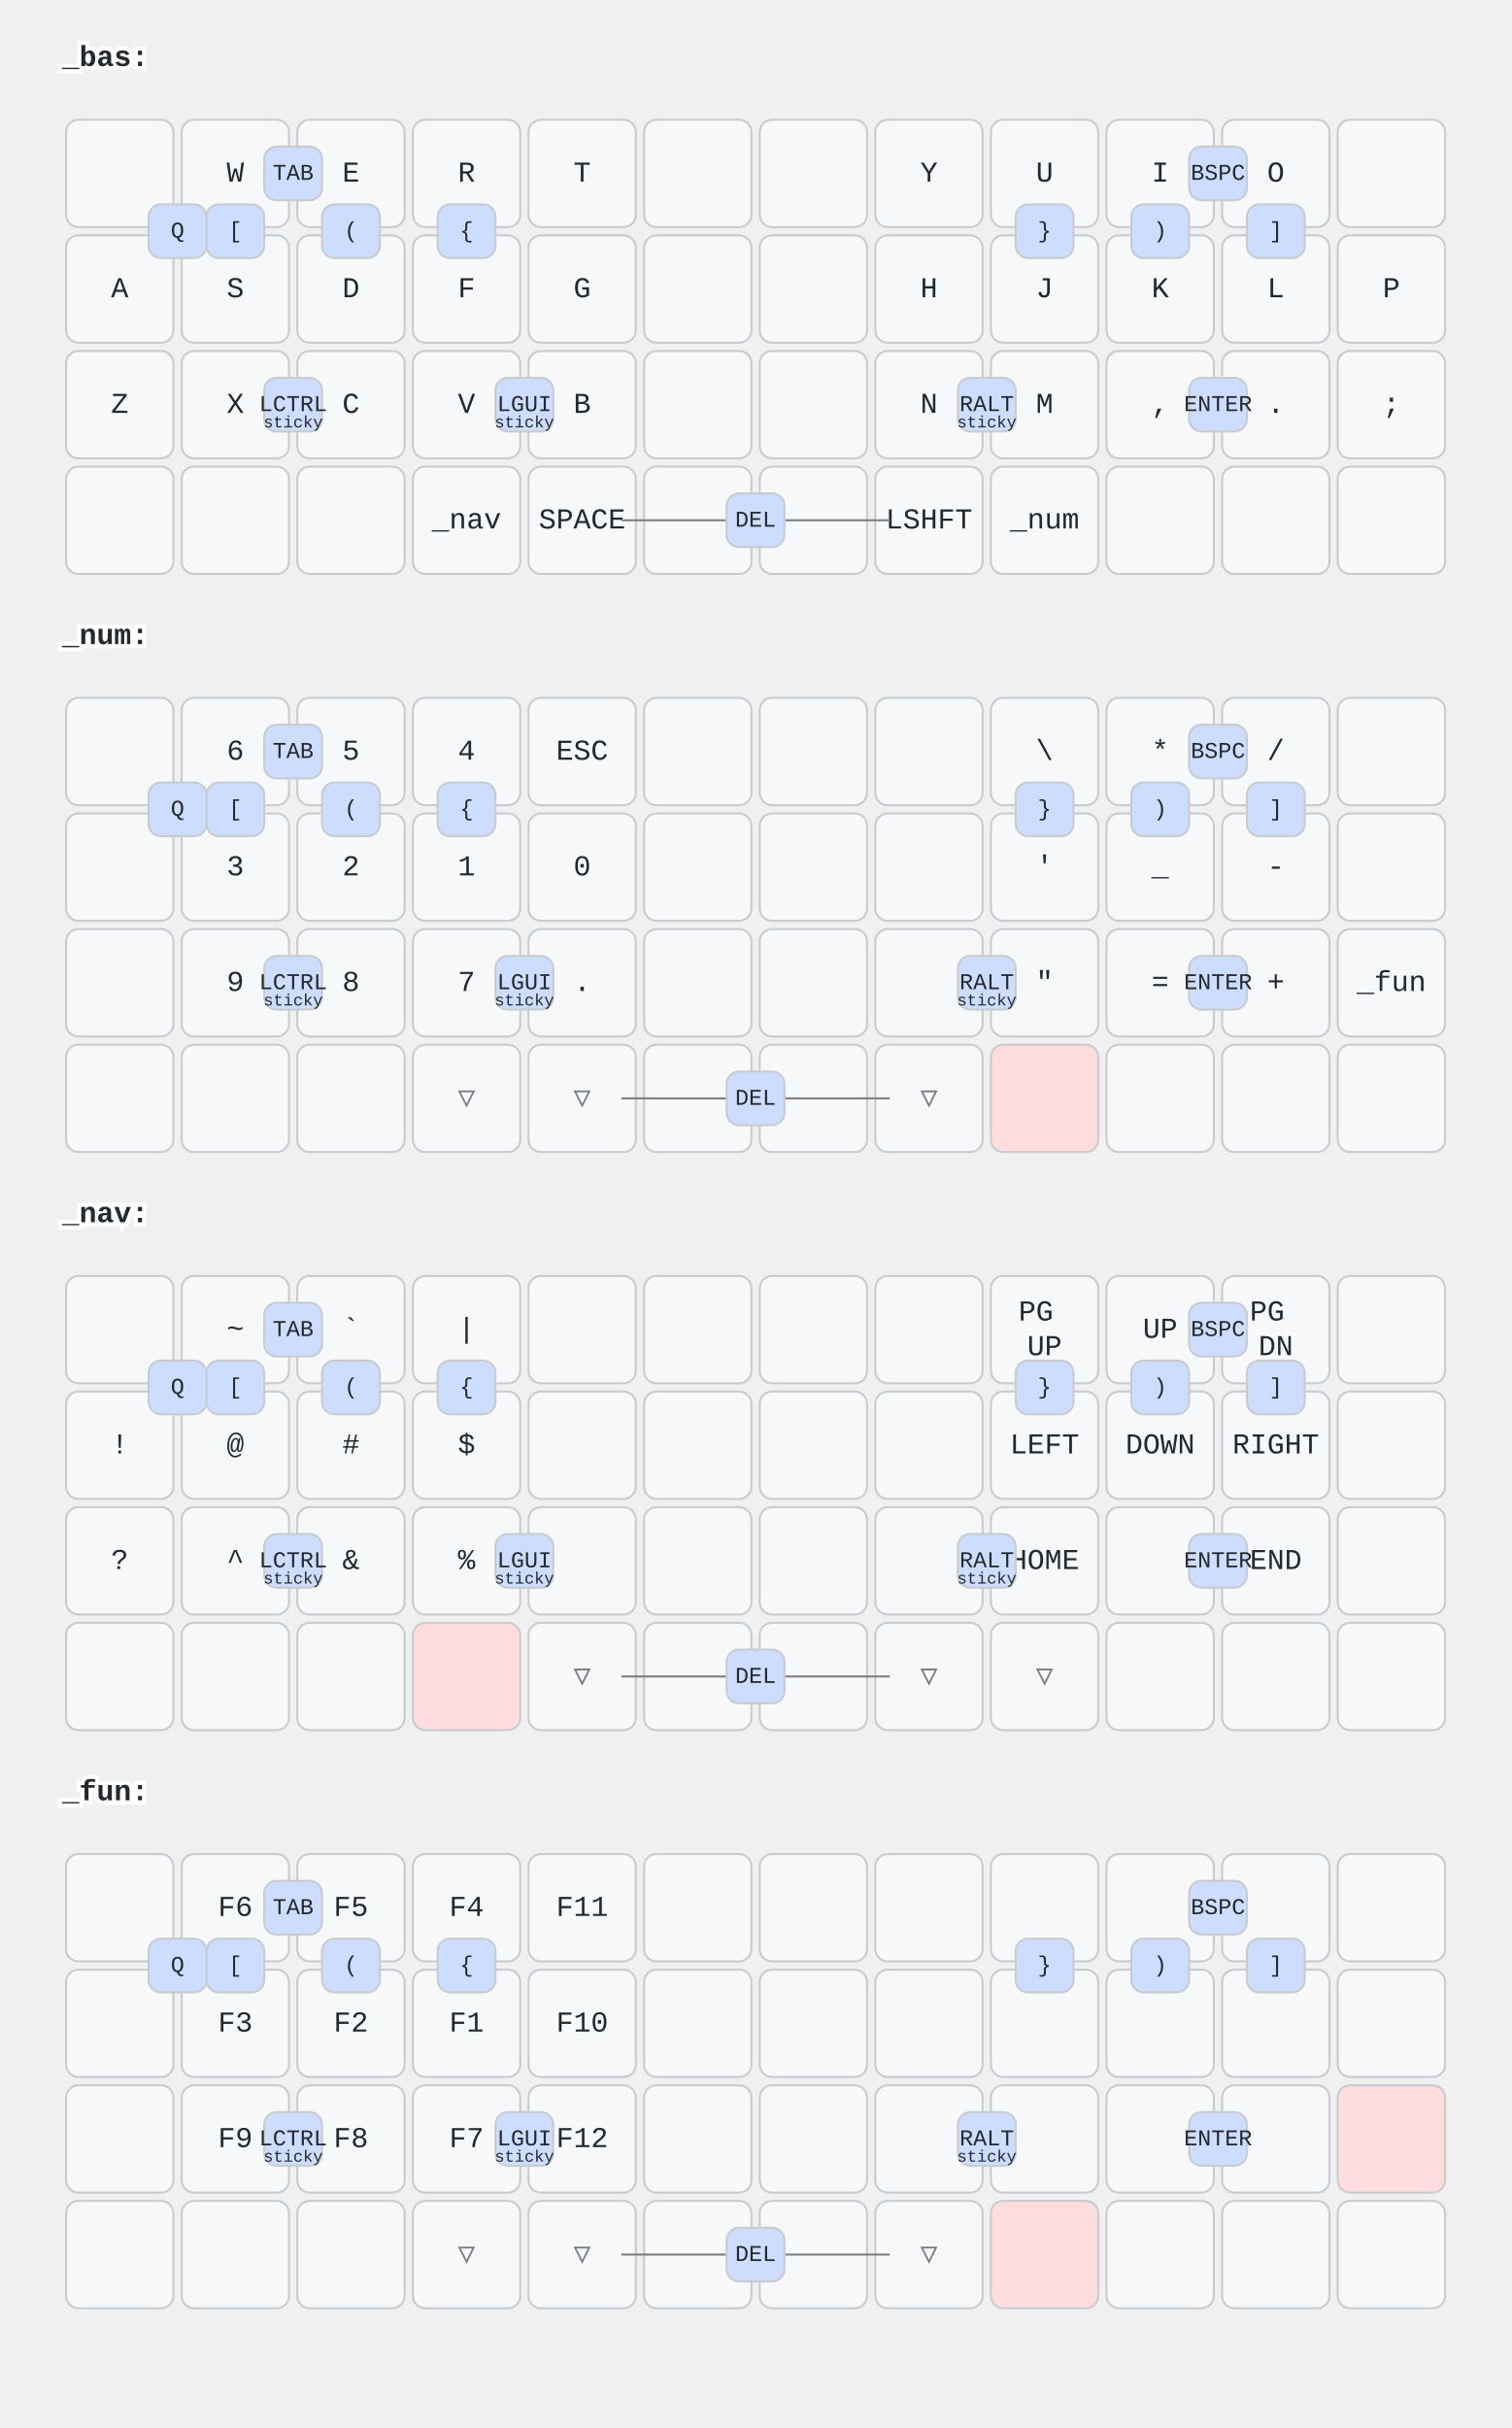
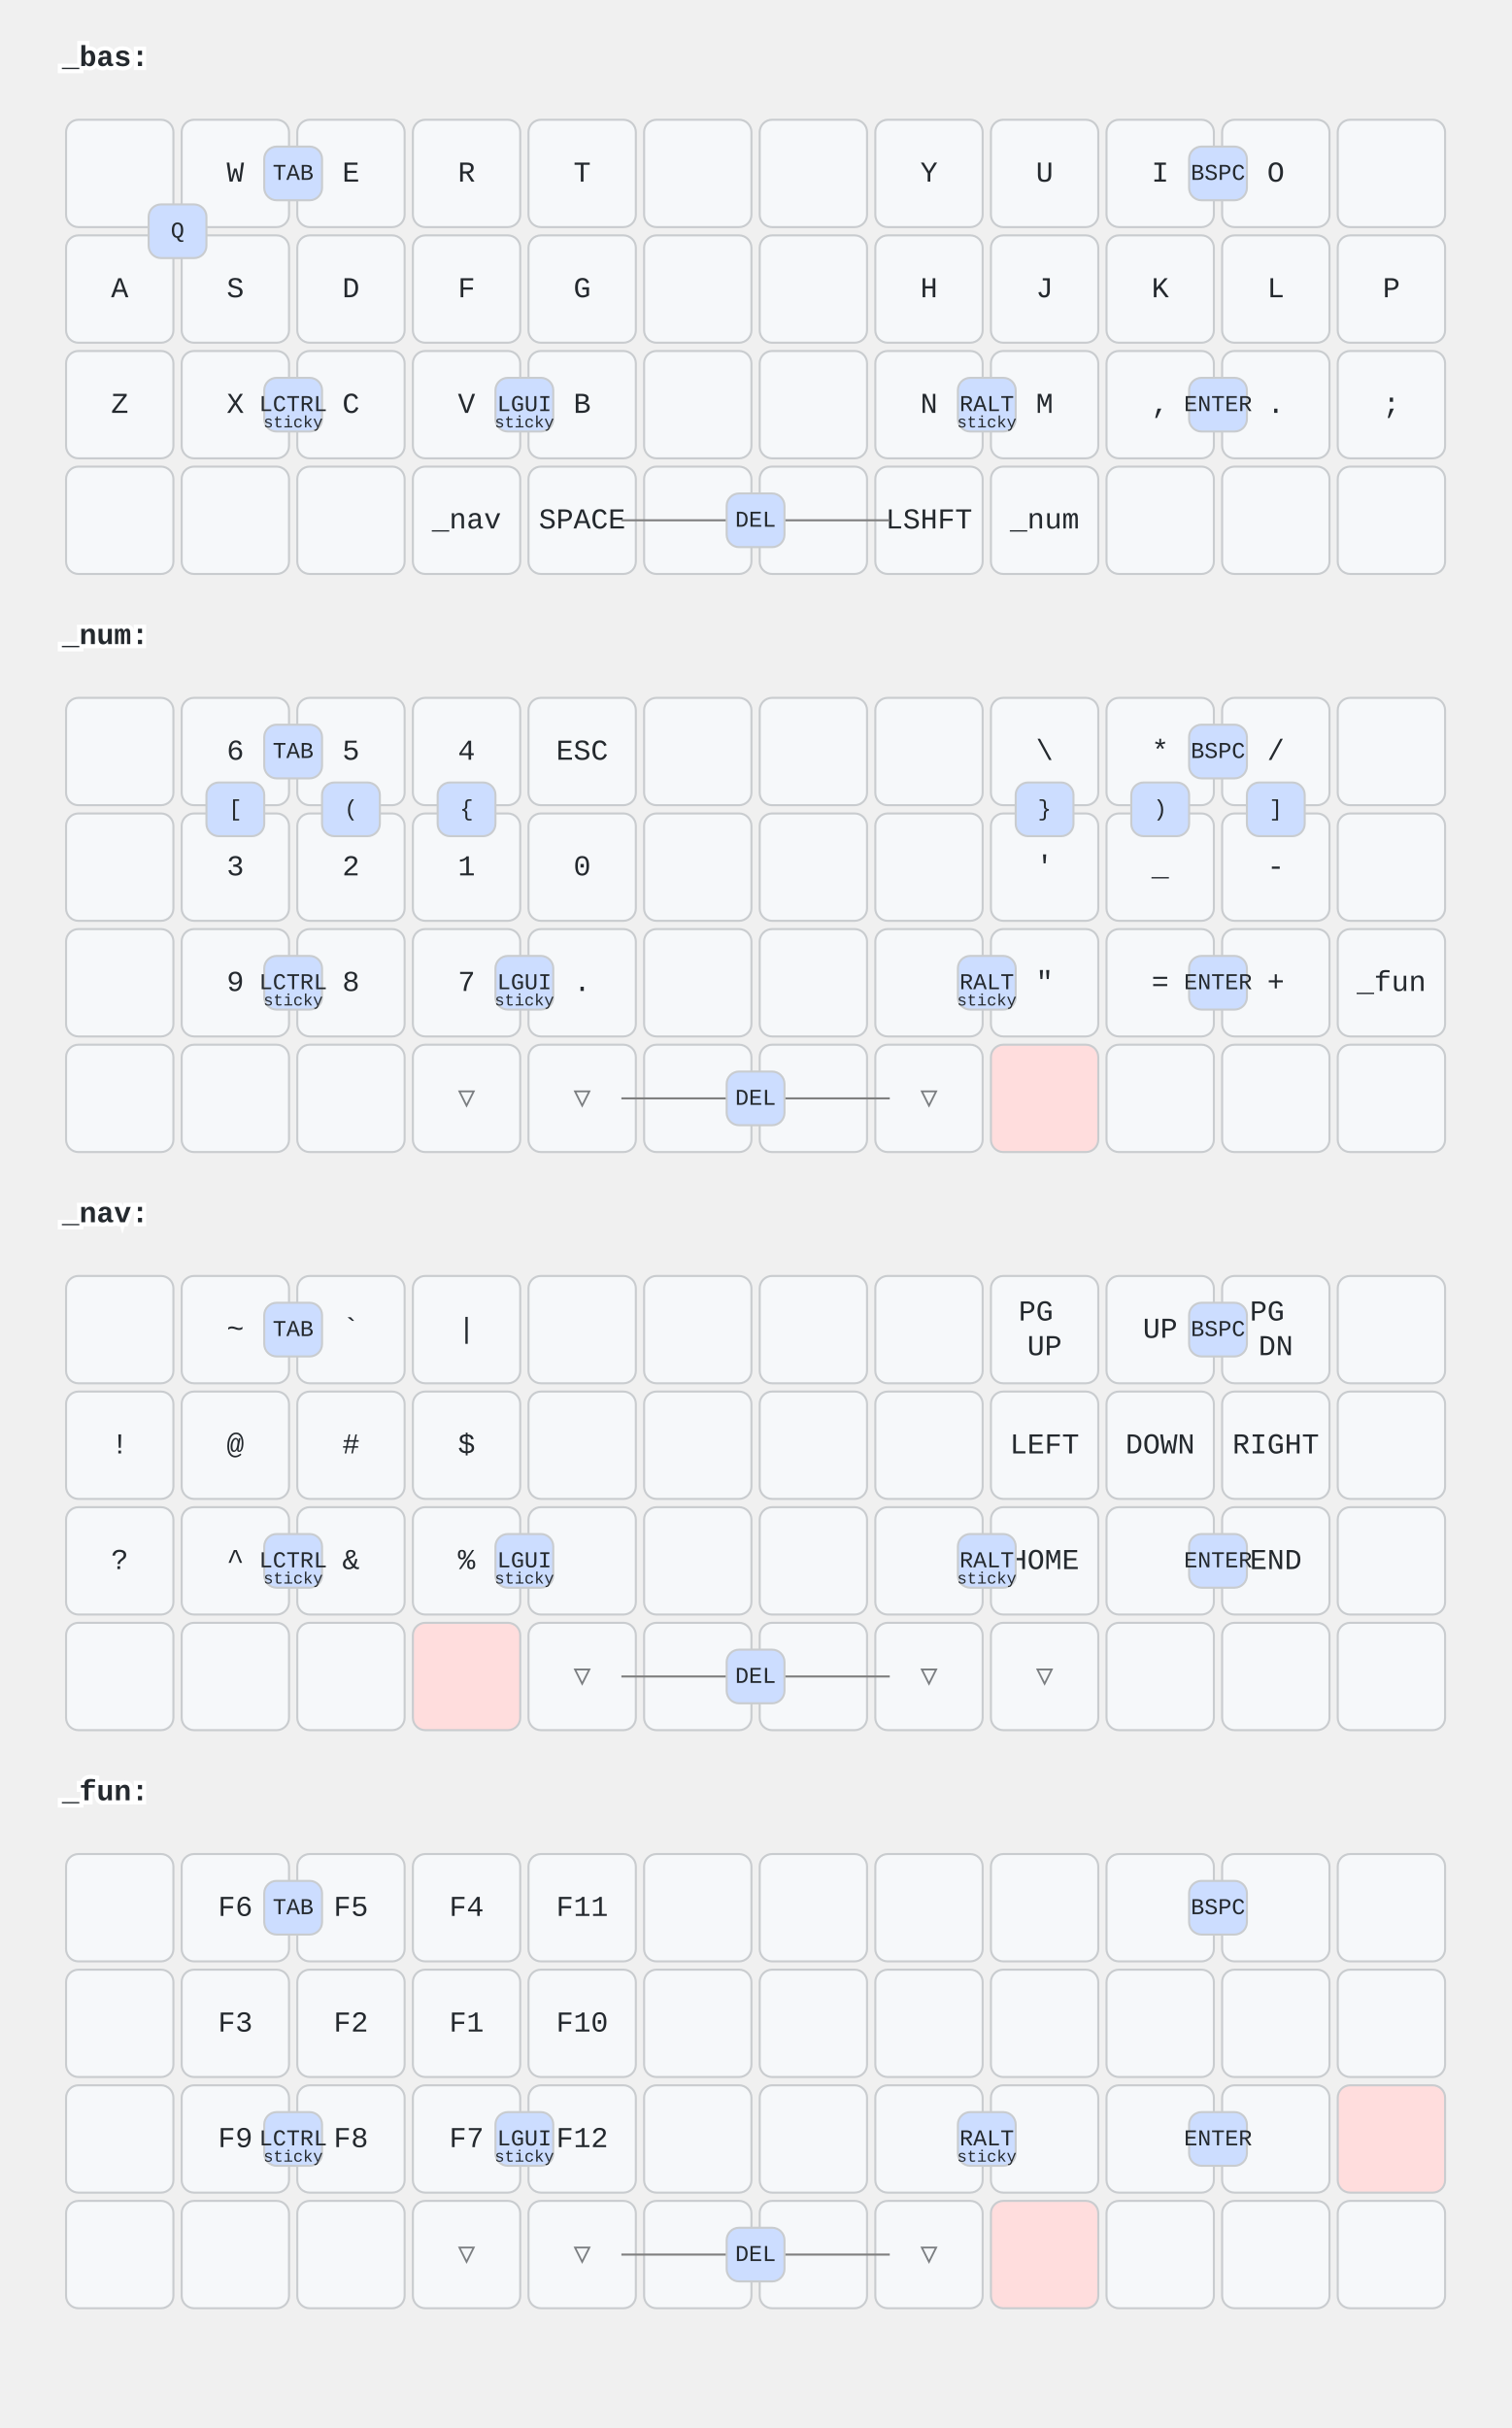
<svg xmlns="http://www.w3.org/2000/svg" width="732" height="1176" viewBox="0 0 732 1176" class="keymap">
  <style>/* inherit to force styles through use tags */
svg path {
    fill: inherit;
}

/* font and background color specifications */
svg.keymap {
    font-family: SFMono-Regular,Consolas,Liberation Mono,Menlo,monospace;
    font-size: 14px;
    font-kerning: normal;
    text-rendering: optimizeLegibility;
    fill: #24292e;
}

/* default key styling */
rect.key {
    fill: #f6f8fa;
}

rect.key, rect.combo {
    stroke: #c9cccf;
    stroke-width: 1;
}

/* default key side styling, only used is draw_key_sides is set */
rect.side {
    filter: brightness(90%);
}

/* color accent for combo boxes */
rect.combo, rect.combo-separate {
    fill: #cdf;
}

/* color accent for held keys */
rect.held, rect.combo.held {
    fill: #fdd;
}

/* color accent for ghost (optional) keys */
rect.ghost, rect.combo.ghost {
    stroke-dasharray: 4, 4;
    stroke-width: 2;
}

text {
    text-anchor: middle;
    dominant-baseline: middle;
}

/* styling for layer labels */
text.label {
    font-weight: bold;
    text-anchor: start;
    stroke: white;
    stroke-width: 4;
    paint-order: stroke;
}

/* styling for optional footer */
text.footer {
    text-anchor: end;
    dominant-baseline: auto;
    stroke: white;
    stroke-width: 4;
    paint-order: stroke;
}

/* styling for combo tap, and key hold/shifted label text */
text.combo, text.hold, text.shifted {
    font-size: 11px;
}

text.hold {
    text-anchor: middle;
    dominant-baseline: auto;
}

text.shifted {
    text-anchor: middle;
    dominant-baseline: hanging;
}

/* styling for hold/shifted label text in combo box */
text.combo.hold, text.combo.shifted {
    font-size: 8px;
}

/* lighter symbol for transparent keys */
text.trans {
    fill: #7b7e81;
}

/* styling for combo dendrons */
path.combo {
    stroke-width: 1;
    stroke: gray;
    fill: none;
}

/* Start Tabler Icons Cleanup */
/* cannot use height/width with glyphs */
.icon-tabler &gt; path {
    fill: inherit;
    stroke: inherit;
    stroke-width: 2;
}
/* hide tabler's default box */
.icon-tabler &gt; path[stroke="none"][fill="none"] {
    visibility: hidden;
}
/* End Tabler Icons Cleanup */
</style>
  <g transform="translate(30, 0)" class="layer-_bas">
    <text x="0" y="28" class="label">_bas:</text>
    <g transform="translate(0, 56)">
      <g transform="translate(28, 28)" class="key keypos-0">
        <rect rx="6" ry="6" x="-26" y="-26" width="52" height="52" class="key" />
      </g>
      <g transform="translate(84, 28)" class="key keypos-1">
        <rect rx="6" ry="6" x="-26" y="-26" width="52" height="52" class="key" />
        <text x="0" y="0" class="key tap">W</text>
      </g>
      <g transform="translate(140, 28)" class="key keypos-2">
        <rect rx="6" ry="6" x="-26" y="-26" width="52" height="52" class="key" />
        <text x="0" y="0" class="key tap">E</text>
      </g>
      <g transform="translate(196, 28)" class="key keypos-3">
        <rect rx="6" ry="6" x="-26" y="-26" width="52" height="52" class="key" />
        <text x="0" y="0" class="key tap">R</text>
      </g>
      <g transform="translate(252, 28)" class="key keypos-4">
        <rect rx="6" ry="6" x="-26" y="-26" width="52" height="52" class="key" />
        <text x="0" y="0" class="key tap">T</text>
      </g>
      <g transform="translate(308, 28)" class="key keypos-5">
        <rect rx="6" ry="6" x="-26" y="-26" width="52" height="52" class="key" />
      </g>
      <g transform="translate(364, 28)" class="key keypos-6">
        <rect rx="6" ry="6" x="-26" y="-26" width="52" height="52" class="key" />
      </g>
      <g transform="translate(420, 28)" class="key keypos-7">
        <rect rx="6" ry="6" x="-26" y="-26" width="52" height="52" class="key" />
        <text x="0" y="0" class="key tap">Y</text>
      </g>
      <g transform="translate(476, 28)" class="key keypos-8">
        <rect rx="6" ry="6" x="-26" y="-26" width="52" height="52" class="key" />
        <text x="0" y="0" class="key tap">U</text>
      </g>
      <g transform="translate(532, 28)" class="key keypos-9">
        <rect rx="6" ry="6" x="-26" y="-26" width="52" height="52" class="key" />
        <text x="0" y="0" class="key tap">I</text>
      </g>
      <g transform="translate(588, 28)" class="key keypos-10">
        <rect rx="6" ry="6" x="-26" y="-26" width="52" height="52" class="key" />
        <text x="0" y="0" class="key tap">O</text>
      </g>
      <g transform="translate(644, 28)" class="key keypos-11">
        <rect rx="6" ry="6" x="-26" y="-26" width="52" height="52" class="key" />
      </g>
      <g transform="translate(28, 84)" class="key keypos-12">
        <rect rx="6" ry="6" x="-26" y="-26" width="52" height="52" class="key" />
        <text x="0" y="0" class="key tap">A</text>
      </g>
      <g transform="translate(84, 84)" class="key keypos-13">
        <rect rx="6" ry="6" x="-26" y="-26" width="52" height="52" class="key" />
        <text x="0" y="0" class="key tap">S</text>
      </g>
      <g transform="translate(140, 84)" class="key keypos-14">
        <rect rx="6" ry="6" x="-26" y="-26" width="52" height="52" class="key" />
        <text x="0" y="0" class="key tap">D</text>
      </g>
      <g transform="translate(196, 84)" class="key keypos-15">
        <rect rx="6" ry="6" x="-26" y="-26" width="52" height="52" class="key" />
        <text x="0" y="0" class="key tap">F</text>
      </g>
      <g transform="translate(252, 84)" class="key keypos-16">
        <rect rx="6" ry="6" x="-26" y="-26" width="52" height="52" class="key" />
        <text x="0" y="0" class="key tap">G</text>
      </g>
      <g transform="translate(308, 84)" class="key keypos-17">
        <rect rx="6" ry="6" x="-26" y="-26" width="52" height="52" class="key" />
      </g>
      <g transform="translate(364, 84)" class="key keypos-18">
        <rect rx="6" ry="6" x="-26" y="-26" width="52" height="52" class="key" />
      </g>
      <g transform="translate(420, 84)" class="key keypos-19">
        <rect rx="6" ry="6" x="-26" y="-26" width="52" height="52" class="key" />
        <text x="0" y="0" class="key tap">H</text>
      </g>
      <g transform="translate(476, 84)" class="key keypos-20">
        <rect rx="6" ry="6" x="-26" y="-26" width="52" height="52" class="key" />
        <text x="0" y="0" class="key tap">J</text>
      </g>
      <g transform="translate(532, 84)" class="key keypos-21">
        <rect rx="6" ry="6" x="-26" y="-26" width="52" height="52" class="key" />
        <text x="0" y="0" class="key tap">K</text>
      </g>
      <g transform="translate(588, 84)" class="key keypos-22">
        <rect rx="6" ry="6" x="-26" y="-26" width="52" height="52" class="key" />
        <text x="0" y="0" class="key tap">L</text>
      </g>
      <g transform="translate(644, 84)" class="key keypos-23">
        <rect rx="6" ry="6" x="-26" y="-26" width="52" height="52" class="key" />
        <text x="0" y="0" class="key tap">P</text>
      </g>
      <g transform="translate(28, 140)" class="key keypos-24">
        <rect rx="6" ry="6" x="-26" y="-26" width="52" height="52" class="key" />
        <text x="0" y="0" class="key tap">Z</text>
      </g>
      <g transform="translate(84, 140)" class="key keypos-25">
        <rect rx="6" ry="6" x="-26" y="-26" width="52" height="52" class="key" />
        <text x="0" y="0" class="key tap">X</text>
      </g>
      <g transform="translate(140, 140)" class="key keypos-26">
        <rect rx="6" ry="6" x="-26" y="-26" width="52" height="52" class="key" />
        <text x="0" y="0" class="key tap">C</text>
      </g>
      <g transform="translate(196, 140)" class="key keypos-27">
        <rect rx="6" ry="6" x="-26" y="-26" width="52" height="52" class="key" />
        <text x="0" y="0" class="key tap">V</text>
      </g>
      <g transform="translate(252, 140)" class="key keypos-28">
        <rect rx="6" ry="6" x="-26" y="-26" width="52" height="52" class="key" />
        <text x="0" y="0" class="key tap">B</text>
      </g>
      <g transform="translate(308, 140)" class="key keypos-29">
        <rect rx="6" ry="6" x="-26" y="-26" width="52" height="52" class="key" />
      </g>
      <g transform="translate(364, 140)" class="key keypos-30">
        <rect rx="6" ry="6" x="-26" y="-26" width="52" height="52" class="key" />
      </g>
      <g transform="translate(420, 140)" class="key keypos-31">
        <rect rx="6" ry="6" x="-26" y="-26" width="52" height="52" class="key" />
        <text x="0" y="0" class="key tap">N</text>
      </g>
      <g transform="translate(476, 140)" class="key keypos-32">
        <rect rx="6" ry="6" x="-26" y="-26" width="52" height="52" class="key" />
        <text x="0" y="0" class="key tap">M</text>
      </g>
      <g transform="translate(532, 140)" class="key keypos-33">
        <rect rx="6" ry="6" x="-26" y="-26" width="52" height="52" class="key" />
        <text x="0" y="0" class="key tap">,</text>
      </g>
      <g transform="translate(588, 140)" class="key keypos-34">
        <rect rx="6" ry="6" x="-26" y="-26" width="52" height="52" class="key" />
        <text x="0" y="0" class="key tap">.</text>
      </g>
      <g transform="translate(644, 140)" class="key keypos-35">
        <rect rx="6" ry="6" x="-26" y="-26" width="52" height="52" class="key" />
        <text x="0" y="0" class="key tap">;</text>
      </g>
      <g transform="translate(28, 196)" class="key keypos-36">
        <rect rx="6" ry="6" x="-26" y="-26" width="52" height="52" class="key" />
      </g>
      <g transform="translate(84, 196)" class="key keypos-37">
        <rect rx="6" ry="6" x="-26" y="-26" width="52" height="52" class="key" />
      </g>
      <g transform="translate(140, 196)" class="key keypos-38">
        <rect rx="6" ry="6" x="-26" y="-26" width="52" height="52" class="key" />
      </g>
      <g transform="translate(196, 196)" class="key keypos-39">
        <rect rx="6" ry="6" x="-26" y="-26" width="52" height="52" class="key" />
        <text x="0" y="0" class="key tap">_nav</text>
      </g>
      <g transform="translate(252, 196)" class="key keypos-40">
        <rect rx="6" ry="6" x="-26" y="-26" width="52" height="52" class="key" />
        <text x="0" y="0" class="key tap">SPACE</text>
      </g>
      <g transform="translate(308, 196)" class="key keypos-41">
        <rect rx="6" ry="6" x="-26" y="-26" width="52" height="52" class="key" />
      </g>
      <g transform="translate(364, 196)" class="key keypos-42">
        <rect rx="6" ry="6" x="-26" y="-26" width="52" height="52" class="key" />
      </g>
      <g transform="translate(420, 196)" class="key keypos-43">
        <rect rx="6" ry="6" x="-26" y="-26" width="52" height="52" class="key" />
        <text x="0" y="0" class="key tap">LSHFT</text>
      </g>
      <g transform="translate(476, 196)" class="key keypos-44">
        <rect rx="6" ry="6" x="-26" y="-26" width="52" height="52" class="key" />
        <text x="0" y="0" class="key tap">_num</text>
      </g>
      <g transform="translate(532, 196)" class="key keypos-45">
        <rect rx="6" ry="6" x="-26" y="-26" width="52" height="52" class="key" />
      </g>
      <g transform="translate(588, 196)" class="key keypos-46">
        <rect rx="6" ry="6" x="-26" y="-26" width="52" height="52" class="key" />
      </g>
      <g transform="translate(644, 196)" class="key keypos-47">
        <rect rx="6" ry="6" x="-26" y="-26" width="52" height="52" class="key" />
      </g>
      <g class="combo combopos-0">
        <rect rx="6" ry="6" x="98" y="15" width="28" height="26" class="combo" />
        <text x="112" y="28" class="combo tap">TAB</text>
      </g>
      <g class="combo combopos-1">
        <path d="M336,196 l-65,0" class="combo" />
        <path d="M336,196 l65,0" class="combo" />
        <rect rx="6" ry="6" x="322" y="183" width="28" height="26" class="combo" />
        <text x="336" y="196" class="combo tap">DEL</text>
      </g>
      <g class="combo combopos-2">
        <rect rx="6" ry="6" x="98" y="127" width="28" height="26" class="combo" />
        <text x="112" y="140" class="combo tap">LCTRL</text>
        <text x="112" y="151" class="combo hold">sticky</text>
      </g>
      <g class="combo combopos-3">
        <rect rx="6" ry="6" x="546" y="127" width="28" height="26" class="combo" />
        <text x="560" y="140" class="combo tap">ENTER</text>
      </g>
      <g class="combo combopos-4">
        <rect rx="6" ry="6" x="210" y="127" width="28" height="26" class="combo" />
        <text x="224" y="140" class="combo tap">LGUI</text>
        <text x="224" y="151" class="combo hold">sticky</text>
      </g>
      <g class="combo combopos-5">
        <rect rx="6" ry="6" x="434" y="127" width="28" height="26" class="combo" />
        <text x="448" y="140" class="combo tap">RALT</text>
        <text x="448" y="151" class="combo hold">sticky</text>
      </g>
      <g class="combo combopos-6">
        <rect rx="6" ry="6" x="546" y="15" width="28" height="26" class="combo" />
        <text x="560" y="28" class="combo tap">BSPC</text>
      </g>
      <g class="combo combopos-7">
-         <rect rx="6" ry="6" x="70" y="43" width="28" height="26" class="combo" />
-         <text x="84" y="56" class="combo tap">[</text>
-       </g>
-       <g class="combo combopos-8">
-         <rect rx="6" ry="6" x="126" y="43" width="28" height="26" class="combo" />
-         <text x="140" y="56" class="combo tap">(</text>
-       </g>
-       <g class="combo combopos-9">
-         <rect rx="6" ry="6" x="182" y="43" width="28" height="26" class="combo" />
-         <text x="196" y="56" class="combo tap">{</text>
-       </g>
-       <g class="combo combopos-10">
-         <rect rx="6" ry="6" x="462" y="43" width="28" height="26" class="combo" />
-         <text x="476" y="56" class="combo tap">}</text>
-       </g>
-       <g class="combo combopos-11">
-         <rect rx="6" ry="6" x="518" y="43" width="28" height="26" class="combo" />
-         <text x="532" y="56" class="combo tap">)</text>
-       </g>
-       <g class="combo combopos-12">
-         <rect rx="6" ry="6" x="574" y="43" width="28" height="26" class="combo" />
-         <text x="588" y="56" class="combo tap">]</text>
-       </g>
-       <g class="combo combopos-13">
        <rect rx="6" ry="6" x="42" y="43" width="28" height="26" class="combo" />
        <text x="56" y="56" class="combo tap">Q</text>
      </g>
    </g>
  </g>
  <g transform="translate(30, 280)" class="layer-_num">
    <text x="0" y="28" class="label">_num:</text>
    <g transform="translate(0, 56)">
      <g transform="translate(28, 28)" class="key keypos-0">
        <rect rx="6" ry="6" x="-26" y="-26" width="52" height="52" class="key" />
      </g>
      <g transform="translate(84, 28)" class="key keypos-1">
        <rect rx="6" ry="6" x="-26" y="-26" width="52" height="52" class="key" />
        <text x="0" y="0" class="key tap">6</text>
      </g>
      <g transform="translate(140, 28)" class="key keypos-2">
        <rect rx="6" ry="6" x="-26" y="-26" width="52" height="52" class="key" />
        <text x="0" y="0" class="key tap">5</text>
      </g>
      <g transform="translate(196, 28)" class="key keypos-3">
        <rect rx="6" ry="6" x="-26" y="-26" width="52" height="52" class="key" />
        <text x="0" y="0" class="key tap">4</text>
      </g>
      <g transform="translate(252, 28)" class="key keypos-4">
        <rect rx="6" ry="6" x="-26" y="-26" width="52" height="52" class="key" />
        <text x="0" y="0" class="key tap">ESC</text>
      </g>
      <g transform="translate(308, 28)" class="key keypos-5">
        <rect rx="6" ry="6" x="-26" y="-26" width="52" height="52" class="key" />
      </g>
      <g transform="translate(364, 28)" class="key keypos-6">
        <rect rx="6" ry="6" x="-26" y="-26" width="52" height="52" class="key" />
      </g>
      <g transform="translate(420, 28)" class="key keypos-7">
        <rect rx="6" ry="6" x="-26" y="-26" width="52" height="52" class="key" />
      </g>
      <g transform="translate(476, 28)" class="key keypos-8">
        <rect rx="6" ry="6" x="-26" y="-26" width="52" height="52" class="key" />
        <text x="0" y="0" class="key tap">\</text>
      </g>
      <g transform="translate(532, 28)" class="key keypos-9">
        <rect rx="6" ry="6" x="-26" y="-26" width="52" height="52" class="key" />
        <text x="0" y="0" class="key tap">*</text>
      </g>
      <g transform="translate(588, 28)" class="key keypos-10">
        <rect rx="6" ry="6" x="-26" y="-26" width="52" height="52" class="key" />
        <text x="0" y="0" class="key tap">/</text>
      </g>
      <g transform="translate(644, 28)" class="key keypos-11">
        <rect rx="6" ry="6" x="-26" y="-26" width="52" height="52" class="key" />
      </g>
      <g transform="translate(28, 84)" class="key keypos-12">
        <rect rx="6" ry="6" x="-26" y="-26" width="52" height="52" class="key" />
      </g>
      <g transform="translate(84, 84)" class="key keypos-13">
        <rect rx="6" ry="6" x="-26" y="-26" width="52" height="52" class="key" />
        <text x="0" y="0" class="key tap">3</text>
      </g>
      <g transform="translate(140, 84)" class="key keypos-14">
        <rect rx="6" ry="6" x="-26" y="-26" width="52" height="52" class="key" />
        <text x="0" y="0" class="key tap">2</text>
      </g>
      <g transform="translate(196, 84)" class="key keypos-15">
        <rect rx="6" ry="6" x="-26" y="-26" width="52" height="52" class="key" />
        <text x="0" y="0" class="key tap">1</text>
      </g>
      <g transform="translate(252, 84)" class="key keypos-16">
        <rect rx="6" ry="6" x="-26" y="-26" width="52" height="52" class="key" />
        <text x="0" y="0" class="key tap">0</text>
      </g>
      <g transform="translate(308, 84)" class="key keypos-17">
        <rect rx="6" ry="6" x="-26" y="-26" width="52" height="52" class="key" />
      </g>
      <g transform="translate(364, 84)" class="key keypos-18">
        <rect rx="6" ry="6" x="-26" y="-26" width="52" height="52" class="key" />
      </g>
      <g transform="translate(420, 84)" class="key keypos-19">
        <rect rx="6" ry="6" x="-26" y="-26" width="52" height="52" class="key" />
      </g>
      <g transform="translate(476, 84)" class="key keypos-20">
        <rect rx="6" ry="6" x="-26" y="-26" width="52" height="52" class="key" />
        <text x="0" y="0" class="key tap">'</text>
      </g>
      <g transform="translate(532, 84)" class="key keypos-21">
        <rect rx="6" ry="6" x="-26" y="-26" width="52" height="52" class="key" />
        <text x="0" y="0" class="key tap">_</text>
      </g>
      <g transform="translate(588, 84)" class="key keypos-22">
        <rect rx="6" ry="6" x="-26" y="-26" width="52" height="52" class="key" />
        <text x="0" y="0" class="key tap">-</text>
      </g>
      <g transform="translate(644, 84)" class="key keypos-23">
        <rect rx="6" ry="6" x="-26" y="-26" width="52" height="52" class="key" />
      </g>
      <g transform="translate(28, 140)" class="key keypos-24">
        <rect rx="6" ry="6" x="-26" y="-26" width="52" height="52" class="key" />
      </g>
      <g transform="translate(84, 140)" class="key keypos-25">
        <rect rx="6" ry="6" x="-26" y="-26" width="52" height="52" class="key" />
        <text x="0" y="0" class="key tap">9</text>
      </g>
      <g transform="translate(140, 140)" class="key keypos-26">
        <rect rx="6" ry="6" x="-26" y="-26" width="52" height="52" class="key" />
        <text x="0" y="0" class="key tap">8</text>
      </g>
      <g transform="translate(196, 140)" class="key keypos-27">
        <rect rx="6" ry="6" x="-26" y="-26" width="52" height="52" class="key" />
        <text x="0" y="0" class="key tap">7</text>
      </g>
      <g transform="translate(252, 140)" class="key keypos-28">
        <rect rx="6" ry="6" x="-26" y="-26" width="52" height="52" class="key" />
        <text x="0" y="0" class="key tap">.</text>
      </g>
      <g transform="translate(308, 140)" class="key keypos-29">
        <rect rx="6" ry="6" x="-26" y="-26" width="52" height="52" class="key" />
      </g>
      <g transform="translate(364, 140)" class="key keypos-30">
        <rect rx="6" ry="6" x="-26" y="-26" width="52" height="52" class="key" />
      </g>
      <g transform="translate(420, 140)" class="key keypos-31">
        <rect rx="6" ry="6" x="-26" y="-26" width="52" height="52" class="key" />
      </g>
      <g transform="translate(476, 140)" class="key keypos-32">
        <rect rx="6" ry="6" x="-26" y="-26" width="52" height="52" class="key" />
        <text x="0" y="0" class="key tap">"</text>
      </g>
      <g transform="translate(532, 140)" class="key keypos-33">
        <rect rx="6" ry="6" x="-26" y="-26" width="52" height="52" class="key" />
        <text x="0" y="0" class="key tap">=</text>
      </g>
      <g transform="translate(588, 140)" class="key keypos-34">
        <rect rx="6" ry="6" x="-26" y="-26" width="52" height="52" class="key" />
        <text x="0" y="0" class="key tap">+</text>
      </g>
      <g transform="translate(644, 140)" class="key keypos-35">
        <rect rx="6" ry="6" x="-26" y="-26" width="52" height="52" class="key" />
        <text x="0" y="0" class="key tap">_fun</text>
      </g>
      <g transform="translate(28, 196)" class="key keypos-36">
        <rect rx="6" ry="6" x="-26" y="-26" width="52" height="52" class="key" />
      </g>
      <g transform="translate(84, 196)" class="key keypos-37">
        <rect rx="6" ry="6" x="-26" y="-26" width="52" height="52" class="key" />
      </g>
      <g transform="translate(140, 196)" class="key keypos-38">
        <rect rx="6" ry="6" x="-26" y="-26" width="52" height="52" class="key" />
      </g>
      <g transform="translate(196, 196)" class="key trans keypos-39">
        <rect rx="6" ry="6" x="-26" y="-26" width="52" height="52" class="key trans" />
        <text x="0" y="0" class="key trans tap">▽</text>
      </g>
      <g transform="translate(252, 196)" class="key trans keypos-40">
        <rect rx="6" ry="6" x="-26" y="-26" width="52" height="52" class="key trans" />
        <text x="0" y="0" class="key trans tap">▽</text>
      </g>
      <g transform="translate(308, 196)" class="key keypos-41">
        <rect rx="6" ry="6" x="-26" y="-26" width="52" height="52" class="key" />
      </g>
      <g transform="translate(364, 196)" class="key keypos-42">
        <rect rx="6" ry="6" x="-26" y="-26" width="52" height="52" class="key" />
      </g>
      <g transform="translate(420, 196)" class="key trans keypos-43">
        <rect rx="6" ry="6" x="-26" y="-26" width="52" height="52" class="key trans" />
        <text x="0" y="0" class="key trans tap">▽</text>
      </g>
      <g transform="translate(476, 196)" class="key held keypos-44">
        <rect rx="6" ry="6" x="-26" y="-26" width="52" height="52" class="key held" />
      </g>
      <g transform="translate(532, 196)" class="key keypos-45">
        <rect rx="6" ry="6" x="-26" y="-26" width="52" height="52" class="key" />
      </g>
      <g transform="translate(588, 196)" class="key keypos-46">
        <rect rx="6" ry="6" x="-26" y="-26" width="52" height="52" class="key" />
      </g>
      <g transform="translate(644, 196)" class="key keypos-47">
        <rect rx="6" ry="6" x="-26" y="-26" width="52" height="52" class="key" />
      </g>
      <g class="combo combopos-0">
        <rect rx="6" ry="6" x="98" y="15" width="28" height="26" class="combo" />
        <text x="112" y="28" class="combo tap">TAB</text>
      </g>
      <g class="combo combopos-1">
        <path d="M336,196 l-65,0" class="combo" />
        <path d="M336,196 l65,0" class="combo" />
        <rect rx="6" ry="6" x="322" y="183" width="28" height="26" class="combo" />
        <text x="336" y="196" class="combo tap">DEL</text>
      </g>
      <g class="combo combopos-2">
        <rect rx="6" ry="6" x="98" y="127" width="28" height="26" class="combo" />
        <text x="112" y="140" class="combo tap">LCTRL</text>
        <text x="112" y="151" class="combo hold">sticky</text>
      </g>
      <g class="combo combopos-3">
        <rect rx="6" ry="6" x="546" y="127" width="28" height="26" class="combo" />
        <text x="560" y="140" class="combo tap">ENTER</text>
      </g>
      <g class="combo combopos-4">
        <rect rx="6" ry="6" x="210" y="127" width="28" height="26" class="combo" />
        <text x="224" y="140" class="combo tap">LGUI</text>
        <text x="224" y="151" class="combo hold">sticky</text>
      </g>
      <g class="combo combopos-5">
        <rect rx="6" ry="6" x="434" y="127" width="28" height="26" class="combo" />
        <text x="448" y="140" class="combo tap">RALT</text>
        <text x="448" y="151" class="combo hold">sticky</text>
      </g>
      <g class="combo combopos-6">
        <rect rx="6" ry="6" x="546" y="15" width="28" height="26" class="combo" />
        <text x="560" y="28" class="combo tap">BSPC</text>
      </g>
      <g class="combo combopos-7">
        <rect rx="6" ry="6" x="70" y="43" width="28" height="26" class="combo" />
        <text x="84" y="56" class="combo tap">[</text>
      </g>
      <g class="combo combopos-8">
        <rect rx="6" ry="6" x="126" y="43" width="28" height="26" class="combo" />
        <text x="140" y="56" class="combo tap">(</text>
      </g>
      <g class="combo combopos-9">
        <rect rx="6" ry="6" x="182" y="43" width="28" height="26" class="combo" />
        <text x="196" y="56" class="combo tap">{</text>
      </g>
      <g class="combo combopos-10">
        <rect rx="6" ry="6" x="462" y="43" width="28" height="26" class="combo" />
        <text x="476" y="56" class="combo tap">}</text>
      </g>
      <g class="combo combopos-11">
        <rect rx="6" ry="6" x="518" y="43" width="28" height="26" class="combo" />
        <text x="532" y="56" class="combo tap">)</text>
      </g>
      <g class="combo combopos-12">
        <rect rx="6" ry="6" x="574" y="43" width="28" height="26" class="combo" />
        <text x="588" y="56" class="combo tap">]</text>
      </g>
-       <g class="combo combopos-13">
-         <rect rx="6" ry="6" x="42" y="43" width="28" height="26" class="combo" />
-         <text x="56" y="56" class="combo tap">Q</text>
-       </g>
    </g>
  </g>
  <g transform="translate(30, 560)" class="layer-_nav">
    <text x="0" y="28" class="label">_nav:</text>
    <g transform="translate(0, 56)">
      <g transform="translate(28, 28)" class="key keypos-0">
        <rect rx="6" ry="6" x="-26" y="-26" width="52" height="52" class="key" />
      </g>
      <g transform="translate(84, 28)" class="key keypos-1">
        <rect rx="6" ry="6" x="-26" y="-26" width="52" height="52" class="key" />
        <text x="0" y="0" class="key tap">~</text>
      </g>
      <g transform="translate(140, 28)" class="key keypos-2">
        <rect rx="6" ry="6" x="-26" y="-26" width="52" height="52" class="key" />
        <text x="0" y="0" class="key tap">`</text>
      </g>
      <g transform="translate(196, 28)" class="key keypos-3">
        <rect rx="6" ry="6" x="-26" y="-26" width="52" height="52" class="key" />
        <text x="0" y="0" class="key tap">|</text>
      </g>
      <g transform="translate(252, 28)" class="key keypos-4">
        <rect rx="6" ry="6" x="-26" y="-26" width="52" height="52" class="key" />
      </g>
      <g transform="translate(308, 28)" class="key keypos-5">
        <rect rx="6" ry="6" x="-26" y="-26" width="52" height="52" class="key" />
      </g>
      <g transform="translate(364, 28)" class="key keypos-6">
        <rect rx="6" ry="6" x="-26" y="-26" width="52" height="52" class="key" />
      </g>
      <g transform="translate(420, 28)" class="key keypos-7">
        <rect rx="6" ry="6" x="-26" y="-26" width="52" height="52" class="key" />
      </g>
      <g transform="translate(476, 28)" class="key keypos-8">
        <rect rx="6" ry="6" x="-26" y="-26" width="52" height="52" class="key" />
        <text x="0" y="0" class="key tap">
          <tspan x="0" dy="-0.6em">PG</tspan>
          <tspan x="0" dy="1.2em">UP</tspan>
        </text>
      </g>
      <g transform="translate(532, 28)" class="key keypos-9">
        <rect rx="6" ry="6" x="-26" y="-26" width="52" height="52" class="key" />
        <text x="0" y="0" class="key tap">UP</text>
      </g>
      <g transform="translate(588, 28)" class="key keypos-10">
        <rect rx="6" ry="6" x="-26" y="-26" width="52" height="52" class="key" />
        <text x="0" y="0" class="key tap">
          <tspan x="0" dy="-0.6em">PG</tspan>
          <tspan x="0" dy="1.2em">DN</tspan>
        </text>
      </g>
      <g transform="translate(644, 28)" class="key keypos-11">
        <rect rx="6" ry="6" x="-26" y="-26" width="52" height="52" class="key" />
      </g>
      <g transform="translate(28, 84)" class="key keypos-12">
        <rect rx="6" ry="6" x="-26" y="-26" width="52" height="52" class="key" />
        <text x="0" y="0" class="key tap">!</text>
      </g>
      <g transform="translate(84, 84)" class="key keypos-13">
        <rect rx="6" ry="6" x="-26" y="-26" width="52" height="52" class="key" />
        <text x="0" y="0" class="key tap">@</text>
      </g>
      <g transform="translate(140, 84)" class="key keypos-14">
        <rect rx="6" ry="6" x="-26" y="-26" width="52" height="52" class="key" />
        <text x="0" y="0" class="key tap">#</text>
      </g>
      <g transform="translate(196, 84)" class="key keypos-15">
        <rect rx="6" ry="6" x="-26" y="-26" width="52" height="52" class="key" />
        <text x="0" y="0" class="key tap">$</text>
      </g>
      <g transform="translate(252, 84)" class="key keypos-16">
        <rect rx="6" ry="6" x="-26" y="-26" width="52" height="52" class="key" />
      </g>
      <g transform="translate(308, 84)" class="key keypos-17">
        <rect rx="6" ry="6" x="-26" y="-26" width="52" height="52" class="key" />
      </g>
      <g transform="translate(364, 84)" class="key keypos-18">
        <rect rx="6" ry="6" x="-26" y="-26" width="52" height="52" class="key" />
      </g>
      <g transform="translate(420, 84)" class="key keypos-19">
        <rect rx="6" ry="6" x="-26" y="-26" width="52" height="52" class="key" />
      </g>
      <g transform="translate(476, 84)" class="key keypos-20">
        <rect rx="6" ry="6" x="-26" y="-26" width="52" height="52" class="key" />
        <text x="0" y="0" class="key tap">LEFT</text>
      </g>
      <g transform="translate(532, 84)" class="key keypos-21">
        <rect rx="6" ry="6" x="-26" y="-26" width="52" height="52" class="key" />
        <text x="0" y="0" class="key tap">DOWN</text>
      </g>
      <g transform="translate(588, 84)" class="key keypos-22">
        <rect rx="6" ry="6" x="-26" y="-26" width="52" height="52" class="key" />
        <text x="0" y="0" class="key tap">RIGHT</text>
      </g>
      <g transform="translate(644, 84)" class="key keypos-23">
        <rect rx="6" ry="6" x="-26" y="-26" width="52" height="52" class="key" />
      </g>
      <g transform="translate(28, 140)" class="key keypos-24">
        <rect rx="6" ry="6" x="-26" y="-26" width="52" height="52" class="key" />
        <text x="0" y="0" class="key tap">?</text>
      </g>
      <g transform="translate(84, 140)" class="key keypos-25">
        <rect rx="6" ry="6" x="-26" y="-26" width="52" height="52" class="key" />
        <text x="0" y="0" class="key tap">^</text>
      </g>
      <g transform="translate(140, 140)" class="key keypos-26">
        <rect rx="6" ry="6" x="-26" y="-26" width="52" height="52" class="key" />
        <text x="0" y="0" class="key tap">&amp;</text>
      </g>
      <g transform="translate(196, 140)" class="key keypos-27">
        <rect rx="6" ry="6" x="-26" y="-26" width="52" height="52" class="key" />
        <text x="0" y="0" class="key tap">%</text>
      </g>
      <g transform="translate(252, 140)" class="key keypos-28">
        <rect rx="6" ry="6" x="-26" y="-26" width="52" height="52" class="key" />
      </g>
      <g transform="translate(308, 140)" class="key keypos-29">
        <rect rx="6" ry="6" x="-26" y="-26" width="52" height="52" class="key" />
      </g>
      <g transform="translate(364, 140)" class="key keypos-30">
        <rect rx="6" ry="6" x="-26" y="-26" width="52" height="52" class="key" />
      </g>
      <g transform="translate(420, 140)" class="key keypos-31">
        <rect rx="6" ry="6" x="-26" y="-26" width="52" height="52" class="key" />
      </g>
      <g transform="translate(476, 140)" class="key keypos-32">
        <rect rx="6" ry="6" x="-26" y="-26" width="52" height="52" class="key" />
        <text x="0" y="0" class="key tap">HOME</text>
      </g>
      <g transform="translate(532, 140)" class="key keypos-33">
        <rect rx="6" ry="6" x="-26" y="-26" width="52" height="52" class="key" />
      </g>
      <g transform="translate(588, 140)" class="key keypos-34">
        <rect rx="6" ry="6" x="-26" y="-26" width="52" height="52" class="key" />
        <text x="0" y="0" class="key tap">END</text>
      </g>
      <g transform="translate(644, 140)" class="key keypos-35">
        <rect rx="6" ry="6" x="-26" y="-26" width="52" height="52" class="key" />
      </g>
      <g transform="translate(28, 196)" class="key keypos-36">
        <rect rx="6" ry="6" x="-26" y="-26" width="52" height="52" class="key" />
      </g>
      <g transform="translate(84, 196)" class="key keypos-37">
        <rect rx="6" ry="6" x="-26" y="-26" width="52" height="52" class="key" />
      </g>
      <g transform="translate(140, 196)" class="key keypos-38">
        <rect rx="6" ry="6" x="-26" y="-26" width="52" height="52" class="key" />
      </g>
      <g transform="translate(196, 196)" class="key held keypos-39">
        <rect rx="6" ry="6" x="-26" y="-26" width="52" height="52" class="key held" />
      </g>
      <g transform="translate(252, 196)" class="key trans keypos-40">
        <rect rx="6" ry="6" x="-26" y="-26" width="52" height="52" class="key trans" />
        <text x="0" y="0" class="key trans tap">▽</text>
      </g>
      <g transform="translate(308, 196)" class="key keypos-41">
        <rect rx="6" ry="6" x="-26" y="-26" width="52" height="52" class="key" />
      </g>
      <g transform="translate(364, 196)" class="key keypos-42">
        <rect rx="6" ry="6" x="-26" y="-26" width="52" height="52" class="key" />
      </g>
      <g transform="translate(420, 196)" class="key trans keypos-43">
        <rect rx="6" ry="6" x="-26" y="-26" width="52" height="52" class="key trans" />
        <text x="0" y="0" class="key trans tap">▽</text>
      </g>
      <g transform="translate(476, 196)" class="key trans keypos-44">
        <rect rx="6" ry="6" x="-26" y="-26" width="52" height="52" class="key trans" />
        <text x="0" y="0" class="key trans tap">▽</text>
      </g>
      <g transform="translate(532, 196)" class="key keypos-45">
        <rect rx="6" ry="6" x="-26" y="-26" width="52" height="52" class="key" />
      </g>
      <g transform="translate(588, 196)" class="key keypos-46">
        <rect rx="6" ry="6" x="-26" y="-26" width="52" height="52" class="key" />
      </g>
      <g transform="translate(644, 196)" class="key keypos-47">
        <rect rx="6" ry="6" x="-26" y="-26" width="52" height="52" class="key" />
      </g>
      <g class="combo combopos-0">
        <rect rx="6" ry="6" x="98" y="15" width="28" height="26" class="combo" />
        <text x="112" y="28" class="combo tap">TAB</text>
      </g>
      <g class="combo combopos-1">
        <path d="M336,196 l-65,0" class="combo" />
        <path d="M336,196 l65,0" class="combo" />
        <rect rx="6" ry="6" x="322" y="183" width="28" height="26" class="combo" />
        <text x="336" y="196" class="combo tap">DEL</text>
      </g>
      <g class="combo combopos-2">
        <rect rx="6" ry="6" x="98" y="127" width="28" height="26" class="combo" />
        <text x="112" y="140" class="combo tap">LCTRL</text>
        <text x="112" y="151" class="combo hold">sticky</text>
      </g>
      <g class="combo combopos-3">
        <rect rx="6" ry="6" x="546" y="127" width="28" height="26" class="combo" />
        <text x="560" y="140" class="combo tap">ENTER</text>
      </g>
      <g class="combo combopos-4">
        <rect rx="6" ry="6" x="210" y="127" width="28" height="26" class="combo" />
        <text x="224" y="140" class="combo tap">LGUI</text>
        <text x="224" y="151" class="combo hold">sticky</text>
      </g>
      <g class="combo combopos-5">
        <rect rx="6" ry="6" x="434" y="127" width="28" height="26" class="combo" />
        <text x="448" y="140" class="combo tap">RALT</text>
        <text x="448" y="151" class="combo hold">sticky</text>
      </g>
      <g class="combo combopos-6">
        <rect rx="6" ry="6" x="546" y="15" width="28" height="26" class="combo" />
        <text x="560" y="28" class="combo tap">BSPC</text>
      </g>
-       <g class="combo combopos-7">
-         <rect rx="6" ry="6" x="70" y="43" width="28" height="26" class="combo" />
-         <text x="84" y="56" class="combo tap">[</text>
-       </g>
-       <g class="combo combopos-8">
-         <rect rx="6" ry="6" x="126" y="43" width="28" height="26" class="combo" />
-         <text x="140" y="56" class="combo tap">(</text>
-       </g>
-       <g class="combo combopos-9">
-         <rect rx="6" ry="6" x="182" y="43" width="28" height="26" class="combo" />
-         <text x="196" y="56" class="combo tap">{</text>
-       </g>
-       <g class="combo combopos-10">
-         <rect rx="6" ry="6" x="462" y="43" width="28" height="26" class="combo" />
-         <text x="476" y="56" class="combo tap">}</text>
-       </g>
-       <g class="combo combopos-11">
-         <rect rx="6" ry="6" x="518" y="43" width="28" height="26" class="combo" />
-         <text x="532" y="56" class="combo tap">)</text>
-       </g>
-       <g class="combo combopos-12">
-         <rect rx="6" ry="6" x="574" y="43" width="28" height="26" class="combo" />
-         <text x="588" y="56" class="combo tap">]</text>
-       </g>
-       <g class="combo combopos-13">
-         <rect rx="6" ry="6" x="42" y="43" width="28" height="26" class="combo" />
-         <text x="56" y="56" class="combo tap">Q</text>
-       </g>
    </g>
  </g>
  <g transform="translate(30, 840)" class="layer-_fun">
    <text x="0" y="28" class="label">_fun:</text>
    <g transform="translate(0, 56)">
      <g transform="translate(28, 28)" class="key keypos-0">
        <rect rx="6" ry="6" x="-26" y="-26" width="52" height="52" class="key" />
      </g>
      <g transform="translate(84, 28)" class="key keypos-1">
        <rect rx="6" ry="6" x="-26" y="-26" width="52" height="52" class="key" />
        <text x="0" y="0" class="key tap">F6</text>
      </g>
      <g transform="translate(140, 28)" class="key keypos-2">
        <rect rx="6" ry="6" x="-26" y="-26" width="52" height="52" class="key" />
        <text x="0" y="0" class="key tap">F5</text>
      </g>
      <g transform="translate(196, 28)" class="key keypos-3">
        <rect rx="6" ry="6" x="-26" y="-26" width="52" height="52" class="key" />
        <text x="0" y="0" class="key tap">F4</text>
      </g>
      <g transform="translate(252, 28)" class="key keypos-4">
        <rect rx="6" ry="6" x="-26" y="-26" width="52" height="52" class="key" />
        <text x="0" y="0" class="key tap">F11</text>
      </g>
      <g transform="translate(308, 28)" class="key keypos-5">
        <rect rx="6" ry="6" x="-26" y="-26" width="52" height="52" class="key" />
      </g>
      <g transform="translate(364, 28)" class="key keypos-6">
        <rect rx="6" ry="6" x="-26" y="-26" width="52" height="52" class="key" />
      </g>
      <g transform="translate(420, 28)" class="key keypos-7">
        <rect rx="6" ry="6" x="-26" y="-26" width="52" height="52" class="key" />
      </g>
      <g transform="translate(476, 28)" class="key keypos-8">
        <rect rx="6" ry="6" x="-26" y="-26" width="52" height="52" class="key" />
      </g>
      <g transform="translate(532, 28)" class="key keypos-9">
        <rect rx="6" ry="6" x="-26" y="-26" width="52" height="52" class="key" />
      </g>
      <g transform="translate(588, 28)" class="key keypos-10">
        <rect rx="6" ry="6" x="-26" y="-26" width="52" height="52" class="key" />
      </g>
      <g transform="translate(644, 28)" class="key keypos-11">
        <rect rx="6" ry="6" x="-26" y="-26" width="52" height="52" class="key" />
      </g>
      <g transform="translate(28, 84)" class="key keypos-12">
        <rect rx="6" ry="6" x="-26" y="-26" width="52" height="52" class="key" />
      </g>
      <g transform="translate(84, 84)" class="key keypos-13">
        <rect rx="6" ry="6" x="-26" y="-26" width="52" height="52" class="key" />
        <text x="0" y="0" class="key tap">F3</text>
      </g>
      <g transform="translate(140, 84)" class="key keypos-14">
        <rect rx="6" ry="6" x="-26" y="-26" width="52" height="52" class="key" />
        <text x="0" y="0" class="key tap">F2</text>
      </g>
      <g transform="translate(196, 84)" class="key keypos-15">
        <rect rx="6" ry="6" x="-26" y="-26" width="52" height="52" class="key" />
        <text x="0" y="0" class="key tap">F1</text>
      </g>
      <g transform="translate(252, 84)" class="key keypos-16">
        <rect rx="6" ry="6" x="-26" y="-26" width="52" height="52" class="key" />
        <text x="0" y="0" class="key tap">F10</text>
      </g>
      <g transform="translate(308, 84)" class="key keypos-17">
        <rect rx="6" ry="6" x="-26" y="-26" width="52" height="52" class="key" />
      </g>
      <g transform="translate(364, 84)" class="key keypos-18">
        <rect rx="6" ry="6" x="-26" y="-26" width="52" height="52" class="key" />
      </g>
      <g transform="translate(420, 84)" class="key keypos-19">
        <rect rx="6" ry="6" x="-26" y="-26" width="52" height="52" class="key" />
      </g>
      <g transform="translate(476, 84)" class="key keypos-20">
        <rect rx="6" ry="6" x="-26" y="-26" width="52" height="52" class="key" />
      </g>
      <g transform="translate(532, 84)" class="key keypos-21">
        <rect rx="6" ry="6" x="-26" y="-26" width="52" height="52" class="key" />
      </g>
      <g transform="translate(588, 84)" class="key keypos-22">
        <rect rx="6" ry="6" x="-26" y="-26" width="52" height="52" class="key" />
      </g>
      <g transform="translate(644, 84)" class="key keypos-23">
        <rect rx="6" ry="6" x="-26" y="-26" width="52" height="52" class="key" />
      </g>
      <g transform="translate(28, 140)" class="key keypos-24">
        <rect rx="6" ry="6" x="-26" y="-26" width="52" height="52" class="key" />
      </g>
      <g transform="translate(84, 140)" class="key keypos-25">
        <rect rx="6" ry="6" x="-26" y="-26" width="52" height="52" class="key" />
        <text x="0" y="0" class="key tap">F9</text>
      </g>
      <g transform="translate(140, 140)" class="key keypos-26">
        <rect rx="6" ry="6" x="-26" y="-26" width="52" height="52" class="key" />
        <text x="0" y="0" class="key tap">F8</text>
      </g>
      <g transform="translate(196, 140)" class="key keypos-27">
        <rect rx="6" ry="6" x="-26" y="-26" width="52" height="52" class="key" />
        <text x="0" y="0" class="key tap">F7</text>
      </g>
      <g transform="translate(252, 140)" class="key keypos-28">
        <rect rx="6" ry="6" x="-26" y="-26" width="52" height="52" class="key" />
        <text x="0" y="0" class="key tap">F12</text>
      </g>
      <g transform="translate(308, 140)" class="key keypos-29">
        <rect rx="6" ry="6" x="-26" y="-26" width="52" height="52" class="key" />
      </g>
      <g transform="translate(364, 140)" class="key keypos-30">
        <rect rx="6" ry="6" x="-26" y="-26" width="52" height="52" class="key" />
      </g>
      <g transform="translate(420, 140)" class="key keypos-31">
        <rect rx="6" ry="6" x="-26" y="-26" width="52" height="52" class="key" />
      </g>
      <g transform="translate(476, 140)" class="key keypos-32">
        <rect rx="6" ry="6" x="-26" y="-26" width="52" height="52" class="key" />
      </g>
      <g transform="translate(532, 140)" class="key keypos-33">
        <rect rx="6" ry="6" x="-26" y="-26" width="52" height="52" class="key" />
      </g>
      <g transform="translate(588, 140)" class="key keypos-34">
        <rect rx="6" ry="6" x="-26" y="-26" width="52" height="52" class="key" />
      </g>
      <g transform="translate(644, 140)" class="key held keypos-35">
        <rect rx="6" ry="6" x="-26" y="-26" width="52" height="52" class="key held" />
      </g>
      <g transform="translate(28, 196)" class="key keypos-36">
        <rect rx="6" ry="6" x="-26" y="-26" width="52" height="52" class="key" />
      </g>
      <g transform="translate(84, 196)" class="key keypos-37">
        <rect rx="6" ry="6" x="-26" y="-26" width="52" height="52" class="key" />
      </g>
      <g transform="translate(140, 196)" class="key keypos-38">
        <rect rx="6" ry="6" x="-26" y="-26" width="52" height="52" class="key" />
      </g>
      <g transform="translate(196, 196)" class="key trans keypos-39">
        <rect rx="6" ry="6" x="-26" y="-26" width="52" height="52" class="key trans" />
        <text x="0" y="0" class="key trans tap">▽</text>
      </g>
      <g transform="translate(252, 196)" class="key trans keypos-40">
        <rect rx="6" ry="6" x="-26" y="-26" width="52" height="52" class="key trans" />
        <text x="0" y="0" class="key trans tap">▽</text>
      </g>
      <g transform="translate(308, 196)" class="key keypos-41">
        <rect rx="6" ry="6" x="-26" y="-26" width="52" height="52" class="key" />
      </g>
      <g transform="translate(364, 196)" class="key keypos-42">
        <rect rx="6" ry="6" x="-26" y="-26" width="52" height="52" class="key" />
      </g>
      <g transform="translate(420, 196)" class="key trans keypos-43">
        <rect rx="6" ry="6" x="-26" y="-26" width="52" height="52" class="key trans" />
        <text x="0" y="0" class="key trans tap">▽</text>
      </g>
      <g transform="translate(476, 196)" class="key held keypos-44">
        <rect rx="6" ry="6" x="-26" y="-26" width="52" height="52" class="key held" />
      </g>
      <g transform="translate(532, 196)" class="key keypos-45">
        <rect rx="6" ry="6" x="-26" y="-26" width="52" height="52" class="key" />
      </g>
      <g transform="translate(588, 196)" class="key keypos-46">
        <rect rx="6" ry="6" x="-26" y="-26" width="52" height="52" class="key" />
      </g>
      <g transform="translate(644, 196)" class="key keypos-47">
        <rect rx="6" ry="6" x="-26" y="-26" width="52" height="52" class="key" />
      </g>
      <g class="combo combopos-0">
        <rect rx="6" ry="6" x="98" y="15" width="28" height="26" class="combo" />
        <text x="112" y="28" class="combo tap">TAB</text>
      </g>
      <g class="combo combopos-1">
        <path d="M336,196 l-65,0" class="combo" />
        <path d="M336,196 l65,0" class="combo" />
        <rect rx="6" ry="6" x="322" y="183" width="28" height="26" class="combo" />
        <text x="336" y="196" class="combo tap">DEL</text>
      </g>
      <g class="combo combopos-2">
        <rect rx="6" ry="6" x="98" y="127" width="28" height="26" class="combo" />
        <text x="112" y="140" class="combo tap">LCTRL</text>
        <text x="112" y="151" class="combo hold">sticky</text>
      </g>
      <g class="combo combopos-3">
        <rect rx="6" ry="6" x="546" y="127" width="28" height="26" class="combo" />
        <text x="560" y="140" class="combo tap">ENTER</text>
      </g>
      <g class="combo combopos-4">
        <rect rx="6" ry="6" x="210" y="127" width="28" height="26" class="combo" />
        <text x="224" y="140" class="combo tap">LGUI</text>
        <text x="224" y="151" class="combo hold">sticky</text>
      </g>
      <g class="combo combopos-5">
        <rect rx="6" ry="6" x="434" y="127" width="28" height="26" class="combo" />
        <text x="448" y="140" class="combo tap">RALT</text>
        <text x="448" y="151" class="combo hold">sticky</text>
      </g>
      <g class="combo combopos-6">
        <rect rx="6" ry="6" x="546" y="15" width="28" height="26" class="combo" />
        <text x="560" y="28" class="combo tap">BSPC</text>
      </g>
-       <g class="combo combopos-7">
-         <rect rx="6" ry="6" x="70" y="43" width="28" height="26" class="combo" />
-         <text x="84" y="56" class="combo tap">[</text>
-       </g>
-       <g class="combo combopos-8">
-         <rect rx="6" ry="6" x="126" y="43" width="28" height="26" class="combo" />
-         <text x="140" y="56" class="combo tap">(</text>
-       </g>
-       <g class="combo combopos-9">
-         <rect rx="6" ry="6" x="182" y="43" width="28" height="26" class="combo" />
-         <text x="196" y="56" class="combo tap">{</text>
-       </g>
-       <g class="combo combopos-10">
-         <rect rx="6" ry="6" x="462" y="43" width="28" height="26" class="combo" />
-         <text x="476" y="56" class="combo tap">}</text>
-       </g>
-       <g class="combo combopos-11">
-         <rect rx="6" ry="6" x="518" y="43" width="28" height="26" class="combo" />
-         <text x="532" y="56" class="combo tap">)</text>
-       </g>
-       <g class="combo combopos-12">
-         <rect rx="6" ry="6" x="574" y="43" width="28" height="26" class="combo" />
-         <text x="588" y="56" class="combo tap">]</text>
-       </g>
-       <g class="combo combopos-13">
-         <rect rx="6" ry="6" x="42" y="43" width="28" height="26" class="combo" />
-         <text x="56" y="56" class="combo tap">Q</text>
-       </g>
    </g>
  </g>
</svg>
